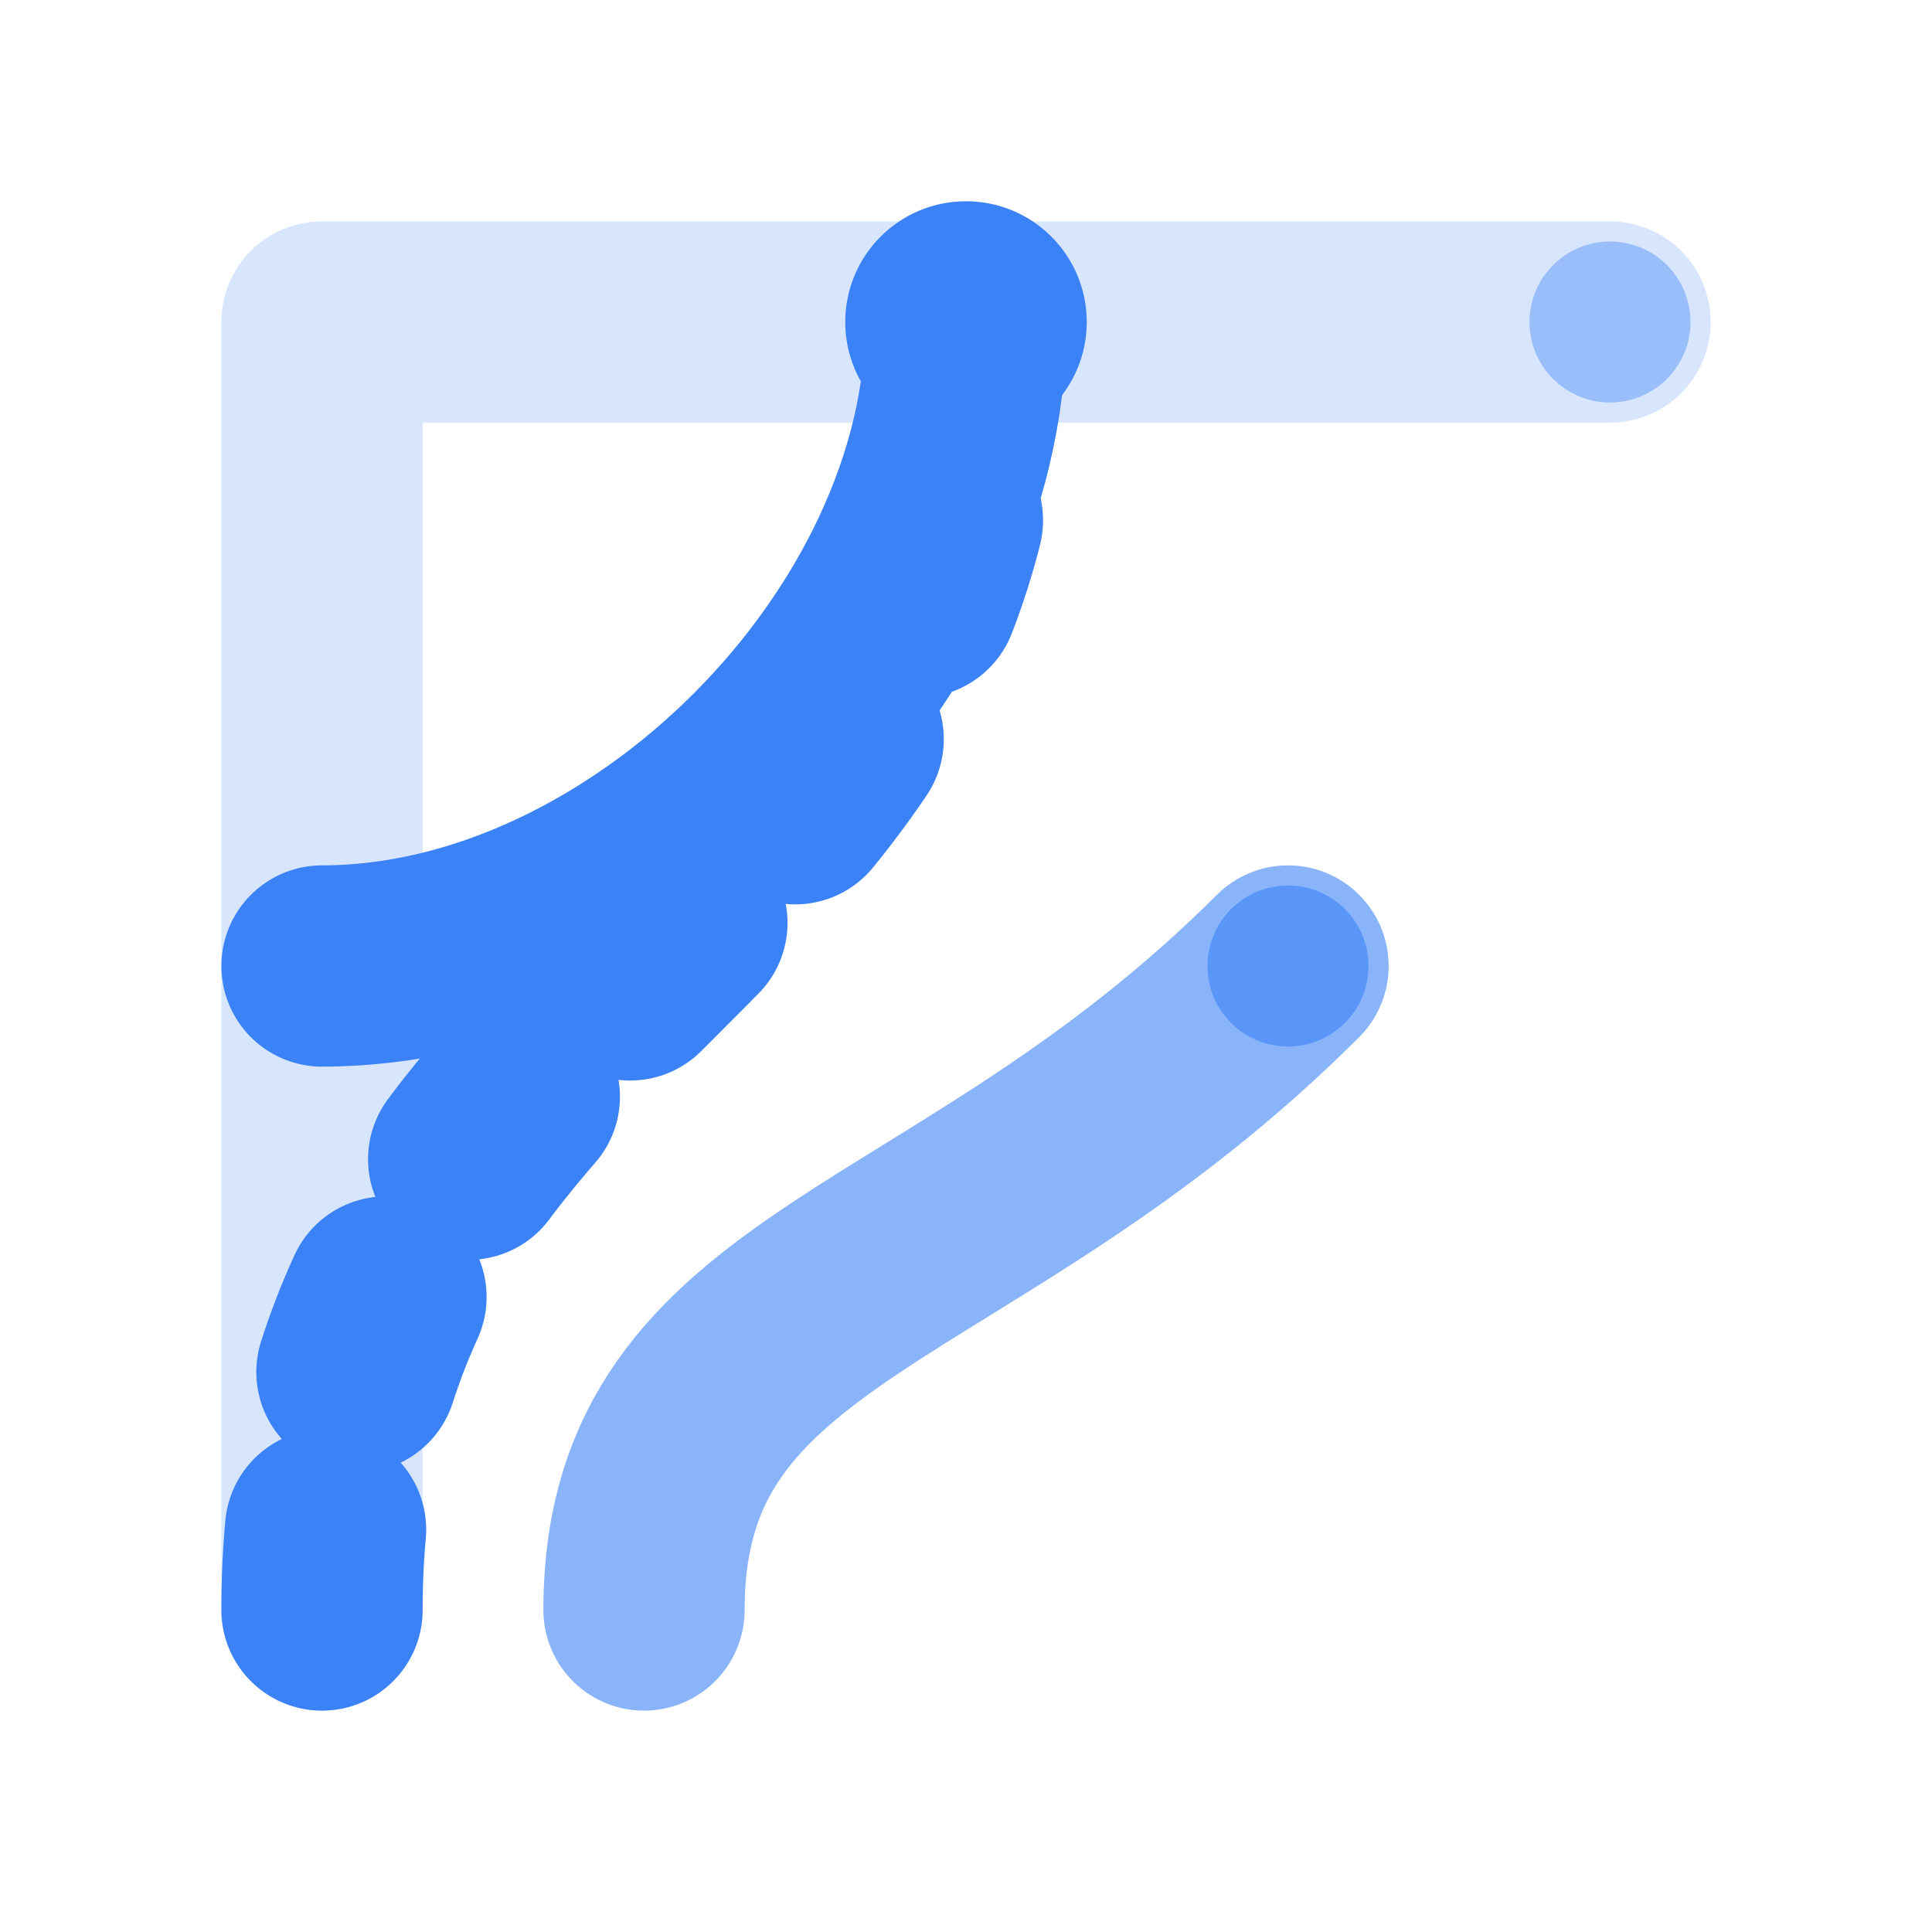
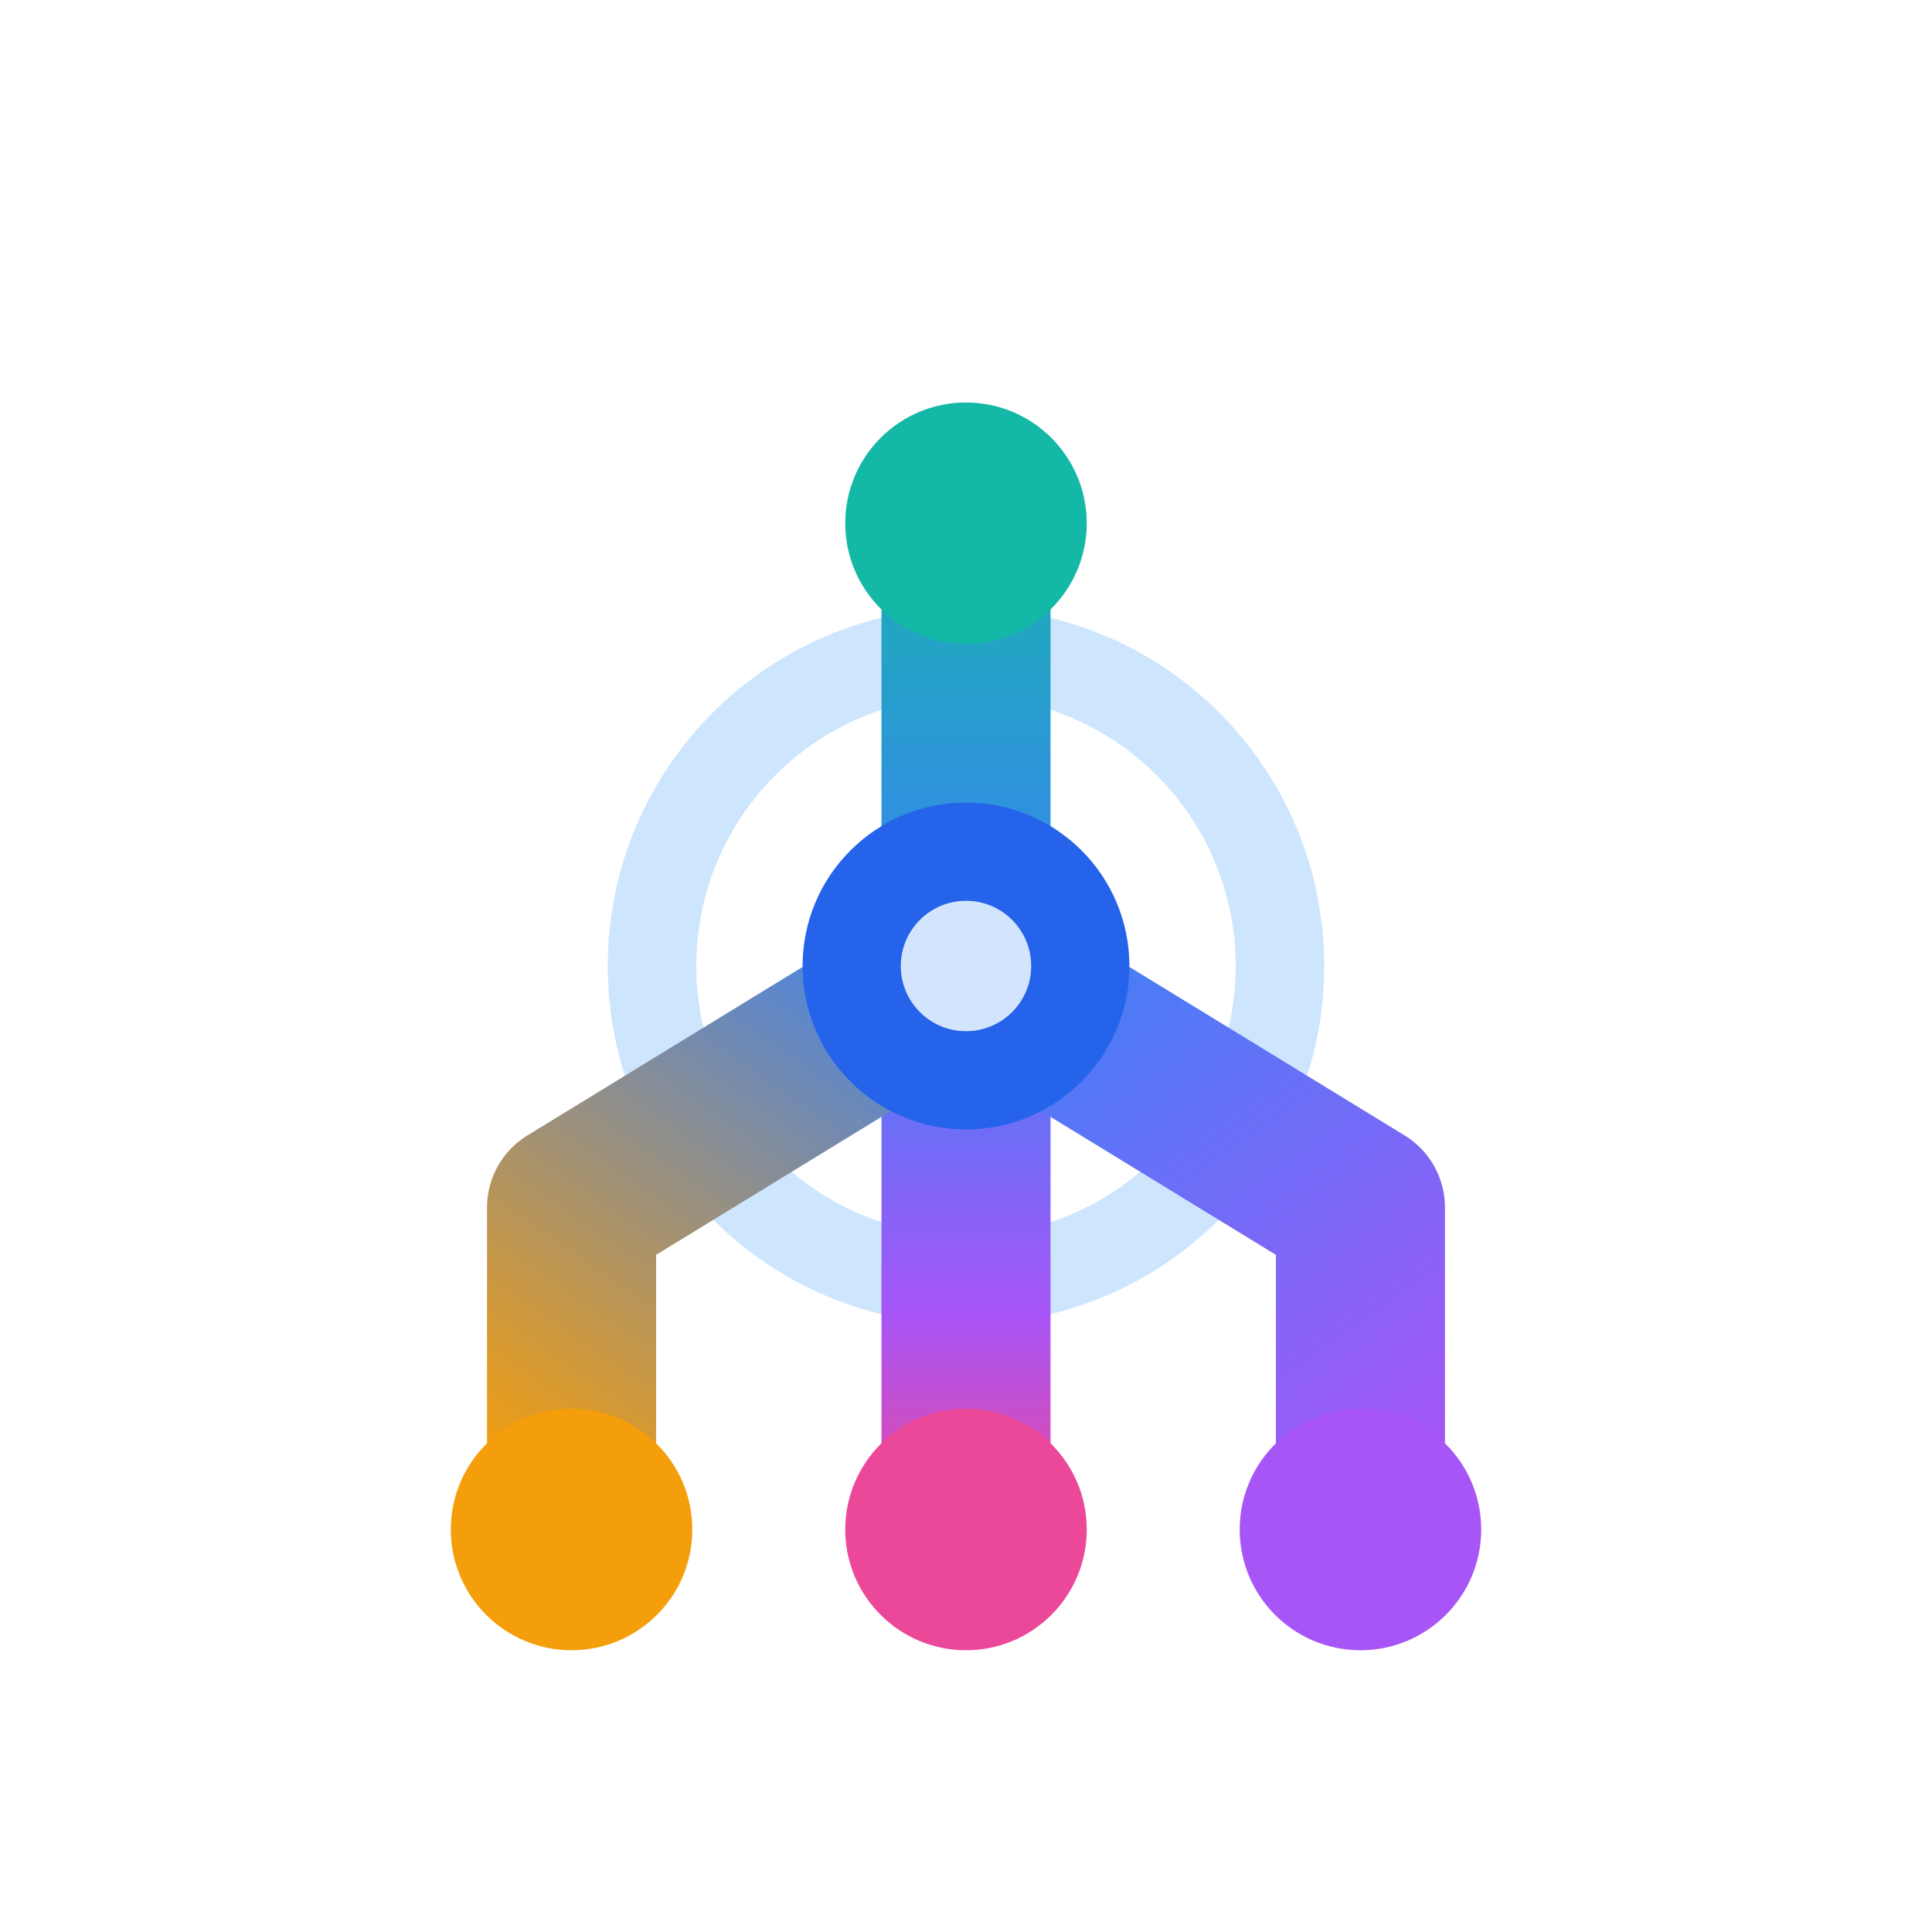
<svg xmlns="http://www.w3.org/2000/svg" viewBox="0 0 24 24" fill="none">
-   <path d="M4 20V4h16" stroke="#3B82F6" stroke-width="2.5" stroke-linecap="round" stroke-linejoin="round" opacity="0.2" />
-   <path d="M4 20C4 12 12 12 12 4" stroke="#3B82F6" stroke-width="2.5" stroke-linecap="round" stroke-linejoin="round" stroke-dasharray="1 2" />
-   <path d="M4 12C8 12 12 8 12 4" stroke="#3B82F6" stroke-width="2.5" stroke-linecap="round" stroke-linejoin="round" />
-   <path d="M8 20C8 16 12 16 16 12" stroke="#3B82F6" stroke-width="2.5" stroke-linecap="round" stroke-linejoin="round" opacity="0.6" />
-   <circle cx="12" cy="4" r="1.5" fill="#3B82F6" />
-   <circle cx="16" cy="12" r="1" fill="#3B82F6" opacity="0.6" />
-   <circle cx="20" cy="4" r="1" fill="#3B82F6" opacity="0.4" />
+   <defs>
+     <linearGradient id="top-stem" x1="12" y1="5.5" x2="12" y2="12" gradientUnits="userSpaceOnUse">
+       <stop offset="0" stop-color="#14B8A6" />
+       <stop offset="1" stop-color="#3B82F6" />
+     </linearGradient>
+     <linearGradient id="mid" x1="12" y1="12" x2="12" y2="19" gradientUnits="userSpaceOnUse">
+       <stop offset="0" stop-color="#3B82F6" />
+       <stop offset="0.62" stop-color="#A855F7" />
+       <stop offset="1" stop-color="#EC4899" />
+     </linearGradient>
+     <linearGradient id="left" x1="12" y1="12" x2="7.1" y2="19" gradientUnits="userSpaceOnUse">
+       <stop offset="0" stop-color="#3B82F6" />
+       <stop offset="1" stop-color="#F59E0B" />
+     </linearGradient>
+     <linearGradient id="right" x1="12" y1="12" x2="16.9" y2="19" gradientUnits="userSpaceOnUse">
+       <stop offset="0" stop-color="#3B82F6" />
+       <stop offset="1" stop-color="#A855F7" />
+     </linearGradient>
+   </defs>
+   <circle cx="12" cy="12" r="3.9" stroke="#93C5FD" stroke-width="1.1" opacity="0.45" />
+   <path d="M12 6.5L12 12" stroke="url(#top-stem)" stroke-width="2.1" stroke-linecap="round" />
+   <path d="M12 12L12 19" stroke="url(#mid)" stroke-width="2.1" stroke-linecap="round" />
+   <path d="M12 12L7.1 15L7.1 19" stroke="url(#left)" stroke-width="2.1" stroke-linecap="round" stroke-linejoin="round" />
+   <path d="M12 12L16.9 15L16.9 19" stroke="url(#right)" stroke-width="2.1" stroke-linecap="round" stroke-linejoin="round" />
+   <circle cx="12" cy="6.5" r="1.5" fill="#14B8A6" />
+   <circle cx="12" cy="12" r="2.03" fill="#2563EB" />
+   <circle cx="7.1" cy="19" r="1.5" fill="#F59E0B" />
+   <circle cx="12" cy="19" r="1.5" fill="#EC4899" />
+   <circle cx="16.9" cy="19" r="1.5" fill="#A855F7" />
+   <circle cx="12" cy="12" r="0.81" fill="#DBEAFE" opacity="0.95" />
</svg>
